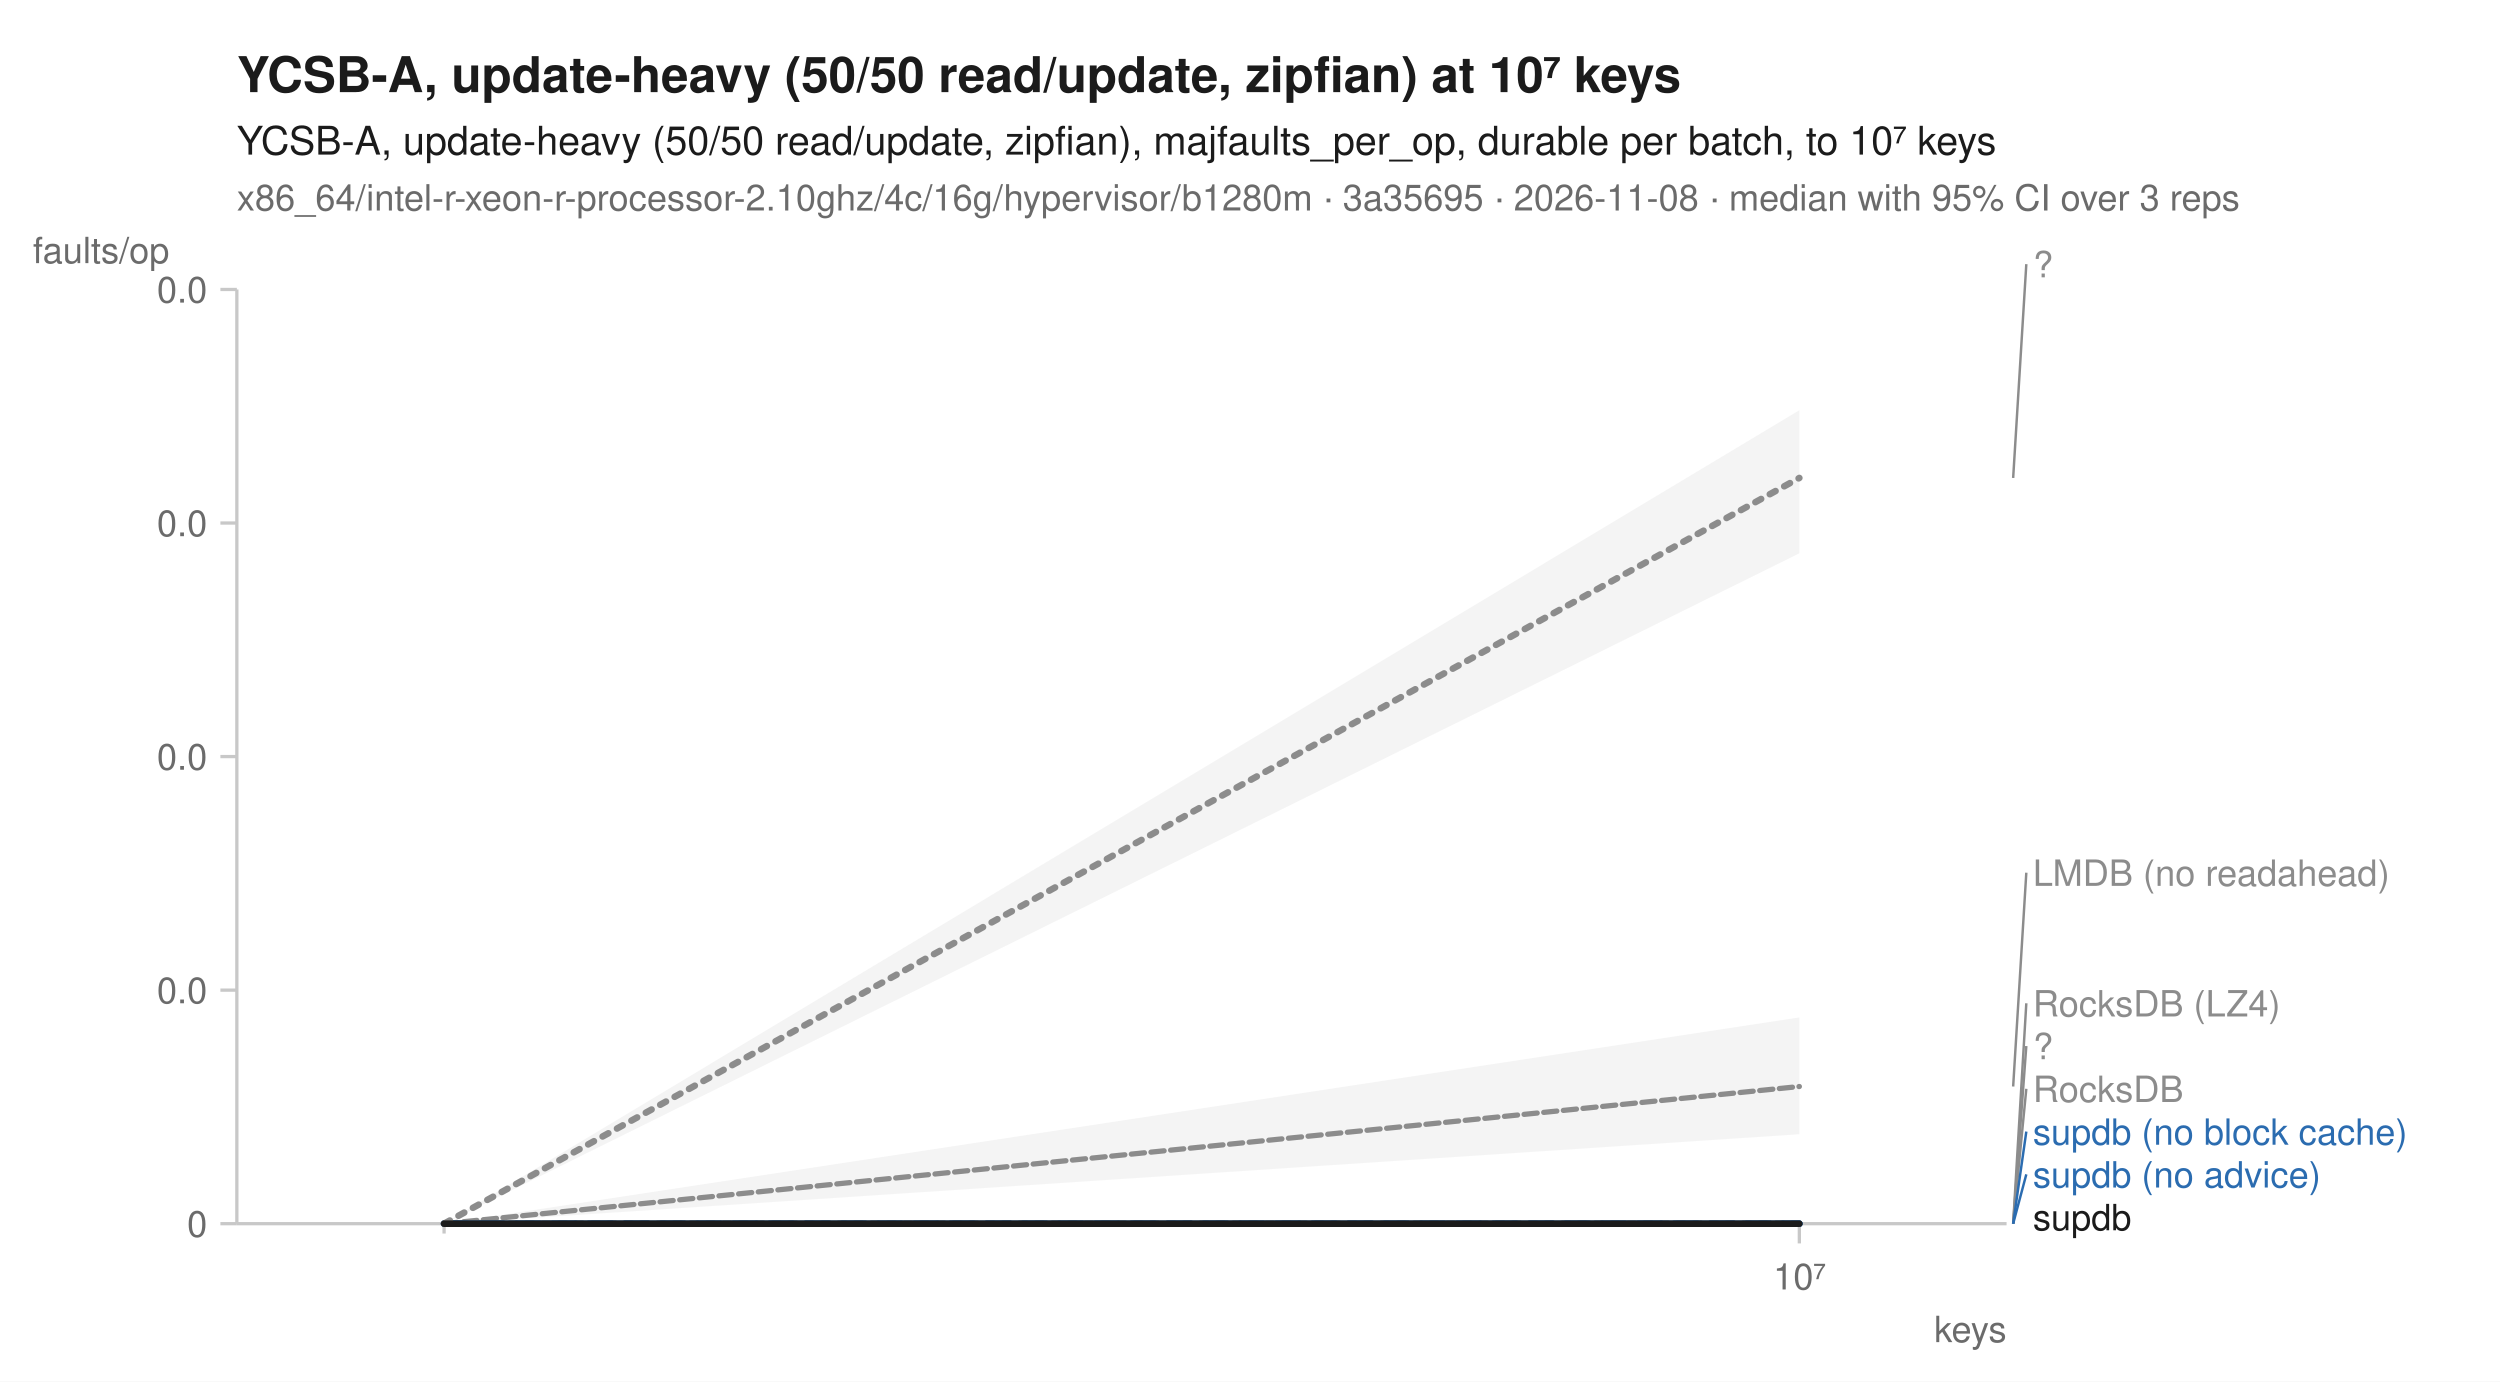
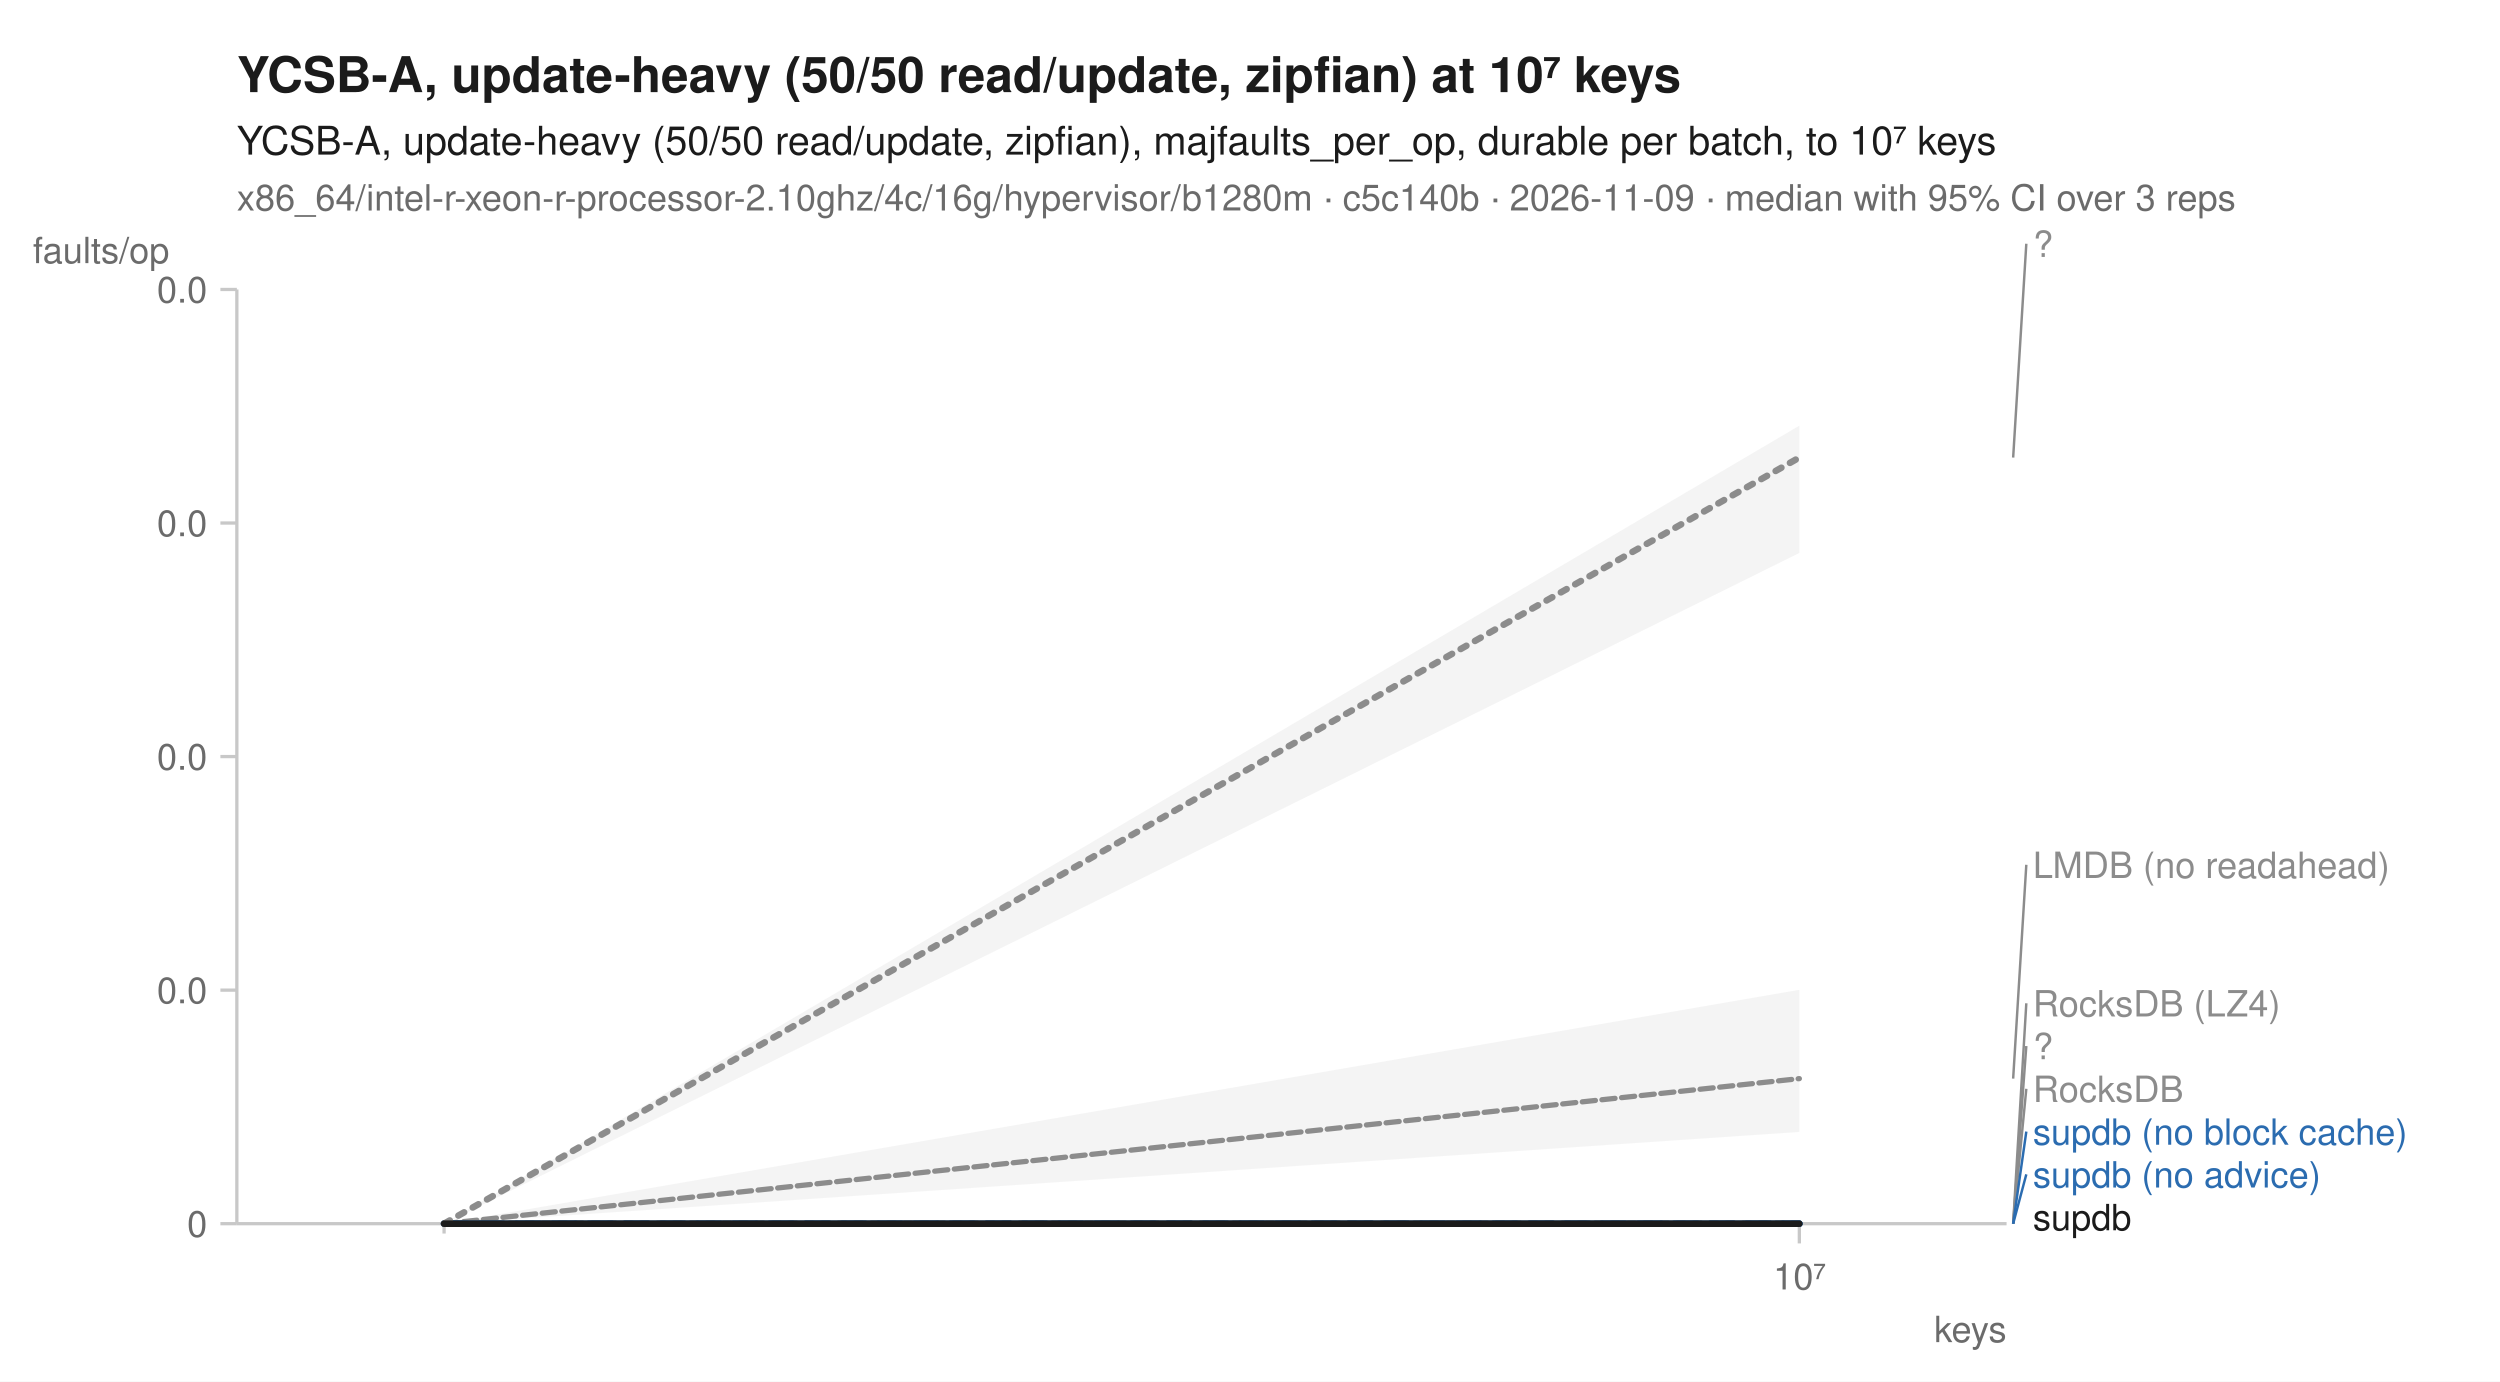
<svg xmlns="http://www.w3.org/2000/svg" width="760" height="420" viewBox="0 0 760 420" font-family="-apple-system, BlinkMacSystemFont, 'Segoe UI', Helvetica, Arial, sans-serif" fill="#1b1b1b">
  <rect width="760" height="420" fill="white" />
  <text x="72" y="28" font-size="15" font-weight="600">YCSB-A, update-heavy (50/50 read/update, zipfian) at 10⁷ keys</text>
  <text x="72" y="47" font-size="12">YCSB-A, update-heavy (50/50 read/update, zipfian), majfaults_per_op, durable per batch, to 10⁷ keys</text>
-   <text x="72" y="64" font-size="11" fill="#6b6b6b">x86_64/intel-r-xeon-r-processor-2.10ghz/4c/16g/hypervisor/b1280m · 3a35695 · 2026-11-08 · median with 95% CI over 3 reps</text>
+   <text x="72" y="64" font-size="11" fill="#6b6b6b">x86_64/intel-r-xeon-r-processor-2.10ghz/4c/16g/hypervisor/b1280m · c5c140b · 2026-11-09 · median with 95% CI over 3 reps</text>
  <line x1="72" y1="372" x2="610" y2="372" stroke="#c8c8c8" stroke-width="1" />
  <line x1="72" y1="88" x2="72" y2="372" stroke="#c8c8c8" stroke-width="1" />
  <line x1="135.0" y1="372" x2="135.0" y2="375" stroke="#c8c8c8" stroke-width="1" />
  <line x1="547.0" y1="372" x2="547.0" y2="378" stroke="#c8c8c8" stroke-width="1" />
  <text x="547.0" y="392" font-size="11" text-anchor="middle" fill="#6b6b6b">10⁷</text>
  <text x="610" y="408" font-size="11" text-anchor="end" fill="#6b6b6b">keys</text>
  <line x1="67" y1="372.0" x2="72" y2="372.0" stroke="#c8c8c8" stroke-width="1" />
  <text x="63" y="376.0" font-size="11" text-anchor="end" fill="#6b6b6b">0</text>
  <line x1="67" y1="301.0" x2="72" y2="301.0" stroke="#c8c8c8" stroke-width="1" />
  <text x="63" y="305.0" font-size="11" text-anchor="end" fill="#6b6b6b">0.0</text>
  <line x1="67" y1="230.0" x2="72" y2="230.0" stroke="#c8c8c8" stroke-width="1" />
  <text x="63" y="234.0" font-size="11" text-anchor="end" fill="#6b6b6b">0.0</text>
  <line x1="67" y1="159.0" x2="72" y2="159.0" stroke="#c8c8c8" stroke-width="1" />
  <text x="63" y="163.0" font-size="11" text-anchor="end" fill="#6b6b6b">0.0</text>
  <line x1="67" y1="88.0" x2="72" y2="88.0" stroke="#c8c8c8" stroke-width="1" />
  <text x="63" y="92.0" font-size="11" text-anchor="end" fill="#6b6b6b">0.0</text>
  <text x="10" y="80" font-size="11" text-anchor="start" fill="#6b6b6b">faults/op</text>
  <path d="M135.0,372.0 L547.0,372.0 L547.0,372.0 L135.0,372.0 Z" fill="#8c8c8c" fill-opacity="0.10" />
-   <path d="M135.0,372.0 L547.0,309.3 L547.0,344.8 L135.0,372.0 Z" fill="#8c8c8c" fill-opacity="0.10" />
+   <path d="M135.0,372.0 L547.0,300.9 L547.0,344.1 L135.0,372.0 Z" fill="#8c8c8c" fill-opacity="0.10" />
  <path d="M135.0,372.0 L547.0,372.0 L547.0,372.0 L135.0,372.0 Z" fill="#8c8c8c" fill-opacity="0.10" />
  <path d="M135.0,372.0 L547.0,372.0 L547.0,372.0 L135.0,372.0 Z" fill="#8c8c8c" fill-opacity="0.10" />
  <path d="M135.0,372.0 L547.0,372.0 L547.0,372.0 L135.0,372.0 Z" fill="#2b6cb0" fill-opacity="0.10" />
  <path d="M135.0,372.0 L547.0,372.0 L547.0,372.0 L135.0,372.0 Z" fill="#2b6cb0" fill-opacity="0.10" />
-   <path d="M135.0,372.0 L547.0,124.7 L547.0,168.2 L135.0,372.0 Z" fill="#8c8c8c" fill-opacity="0.10" />
+   <path d="M135.0,372.0 L547.0,129.4 L547.0,168.1 L135.0,372.0 Z" fill="#8c8c8c" fill-opacity="0.10" />
  <path d="M135.0,372.0 L547.0,372.0 L547.0,372.0 L135.0,372.0 Z" fill="#1b1b1b" fill-opacity="0.10" />
  <path d="M135.0,372.0 L547.0,372.0 " fill="none" stroke="#8c8c8c" stroke-width="1.6" stroke-linejoin="round" stroke-linecap="round" stroke-dasharray="1,3" />
-   <path d="M135.0,372.0 L547.0,330.3 " fill="none" stroke="#8c8c8c" stroke-width="1.6" stroke-linejoin="round" stroke-linecap="round" stroke-dasharray="4,2" />
+   <path d="M135.0,372.0 L547.0,327.9 " fill="none" stroke="#8c8c8c" stroke-width="1.6" stroke-linejoin="round" stroke-linecap="round" stroke-dasharray="4,2" />
  <path d="M135.0,372.0 L547.0,372.0 " fill="none" stroke="#8c8c8c" stroke-width="2" stroke-linejoin="round" stroke-linecap="round" stroke-dasharray="2,3" />
  <path d="M135.0,372.0 L547.0,372.0 " fill="none" stroke="#8c8c8c" stroke-width="1.6" stroke-linejoin="round" stroke-linecap="round" stroke-dasharray="7,4" />
  <path d="M135.0,372.0 L547.0,372.0 " fill="none" stroke="#2b6cb0" stroke-width="2" stroke-linejoin="round" stroke-linecap="round" stroke-dasharray="7,4" />
  <path d="M135.0,372.0 L547.0,372.0 " fill="none" stroke="#2b6cb0" stroke-width="2" stroke-linejoin="round" stroke-linecap="round" />
-   <path d="M135.0,372.0 L547.0,145.3 " fill="none" stroke="#8c8c8c" stroke-width="2" stroke-linejoin="round" stroke-linecap="round" stroke-dasharray="2,3" />
+   <path d="M135.0,372.0 L547.0,139.1 " fill="none" stroke="#8c8c8c" stroke-width="2" stroke-linejoin="round" stroke-linecap="round" stroke-dasharray="2,3" />
  <path d="M135.0,372.0 L547.0,372.0 " fill="none" stroke="#1b1b1b" stroke-width="2" stroke-linejoin="round" stroke-linecap="round" />
-   <line x1="612.0" y1="145.3" x2="616.0" y2="80.3" stroke="#8c8c8c" stroke-width="0.75" />
-   <text x="618.0" y="84.3" font-size="11" fill="#8c8c8c">?</text>
-   <line x1="612.0" y1="330.3" x2="616.0" y2="265.3" stroke="#8c8c8c" stroke-width="0.75" />
-   <text x="618.0" y="269.3" font-size="11" fill="#8c8c8c">LMDB (no readahead)</text>
+   <line x1="612.0" y1="139.1" x2="616.0" y2="74.1" stroke="#8c8c8c" stroke-width="0.75" />
+   <text x="618.0" y="78.1" font-size="11" fill="#8c8c8c">?</text>
+   <line x1="612.0" y1="327.9" x2="616.0" y2="262.9" stroke="#8c8c8c" stroke-width="0.75" />
+   <text x="618.0" y="266.9" font-size="11" fill="#8c8c8c">LMDB (no readahead)</text>
  <line x1="612.0" y1="372.0" x2="616.0" y2="305.0" stroke="#8c8c8c" stroke-width="0.75" />
  <text x="618.0" y="309.0" font-size="11" fill="#8c8c8c">RocksDB (LZ4)</text>
  <line x1="612.0" y1="372.0" x2="616.0" y2="318.0" stroke="#8c8c8c" stroke-width="0.75" />
  <text x="618.0" y="322.0" font-size="11" fill="#8c8c8c">?</text>
  <line x1="612.0" y1="372.0" x2="616.0" y2="331.0" stroke="#8c8c8c" stroke-width="0.75" />
  <text x="618.0" y="335.0" font-size="11" fill="#8c8c8c">RocksDB</text>
  <line x1="612.0" y1="372.0" x2="616.0" y2="344.0" stroke="#2b6cb0" stroke-width="0.75" />
  <text x="618.0" y="348.0" font-size="11" fill="#2b6cb0">supdb (no block cache)</text>
  <line x1="612.0" y1="372.0" x2="616.0" y2="357.0" stroke="#2b6cb0" stroke-width="0.75" />
  <text x="618.0" y="361.0" font-size="11" fill="#2b6cb0">supdb (no advice)</text>
  <text x="618.0" y="374.0" font-size="11" fill="#1b1b1b">supdb</text>
</svg>
